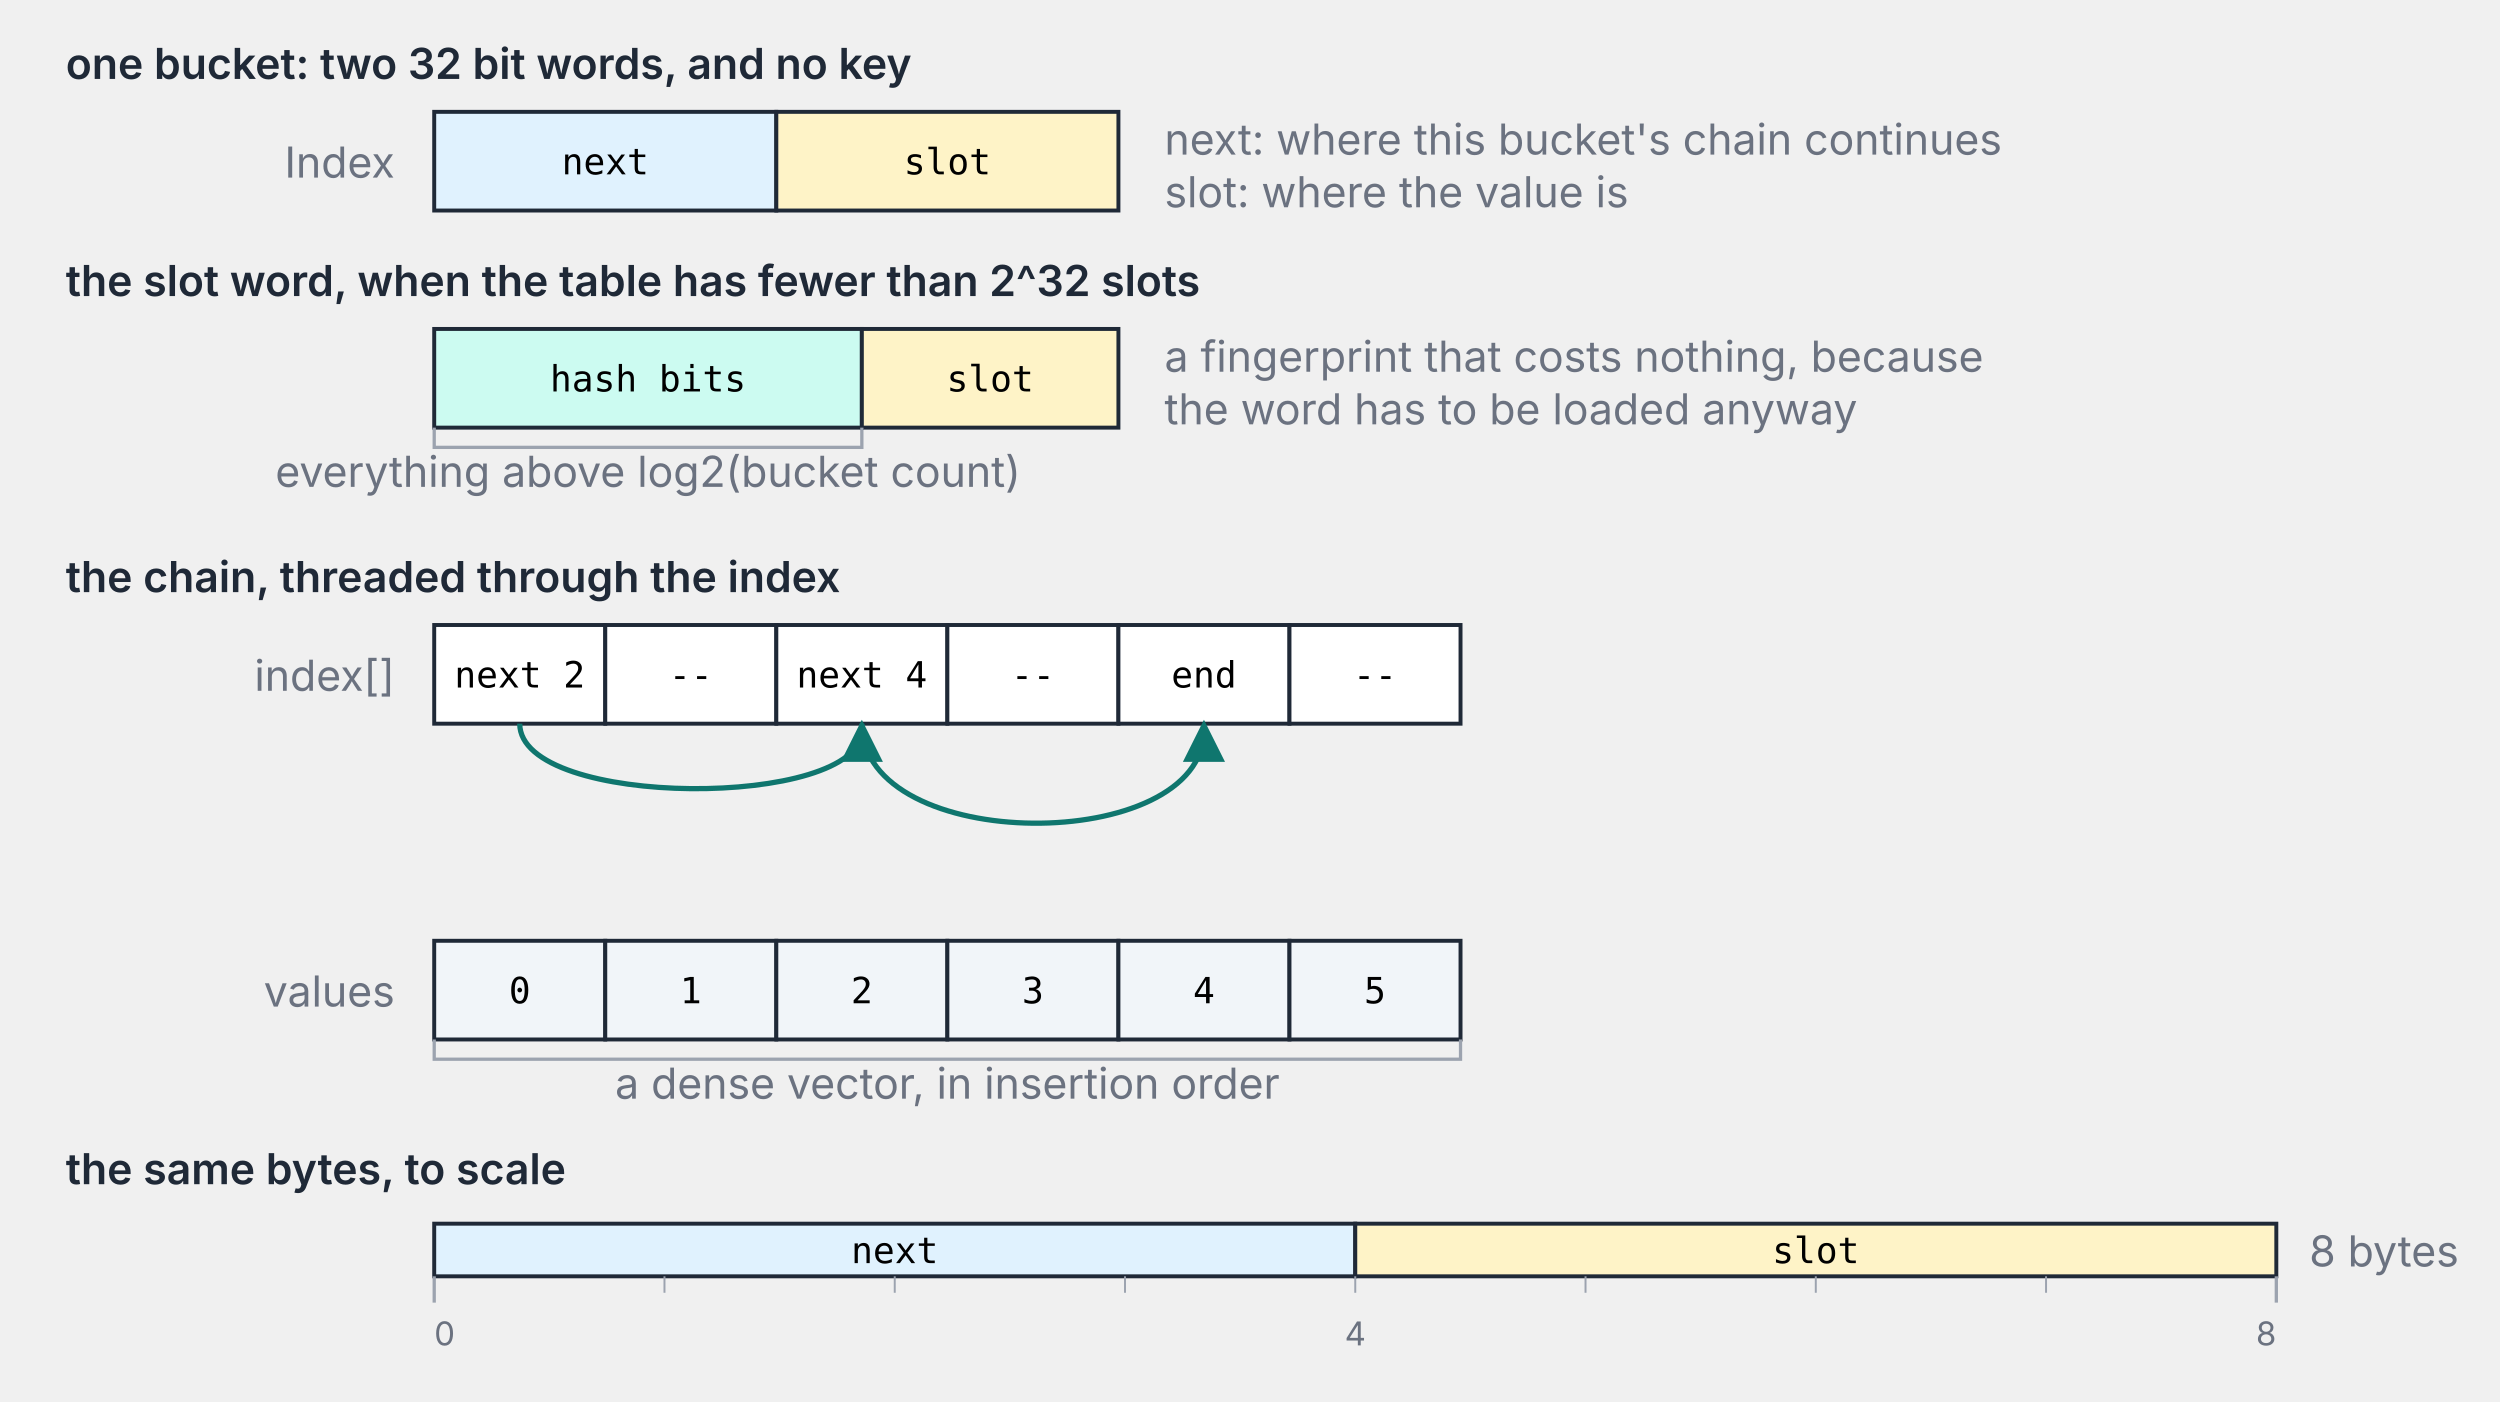
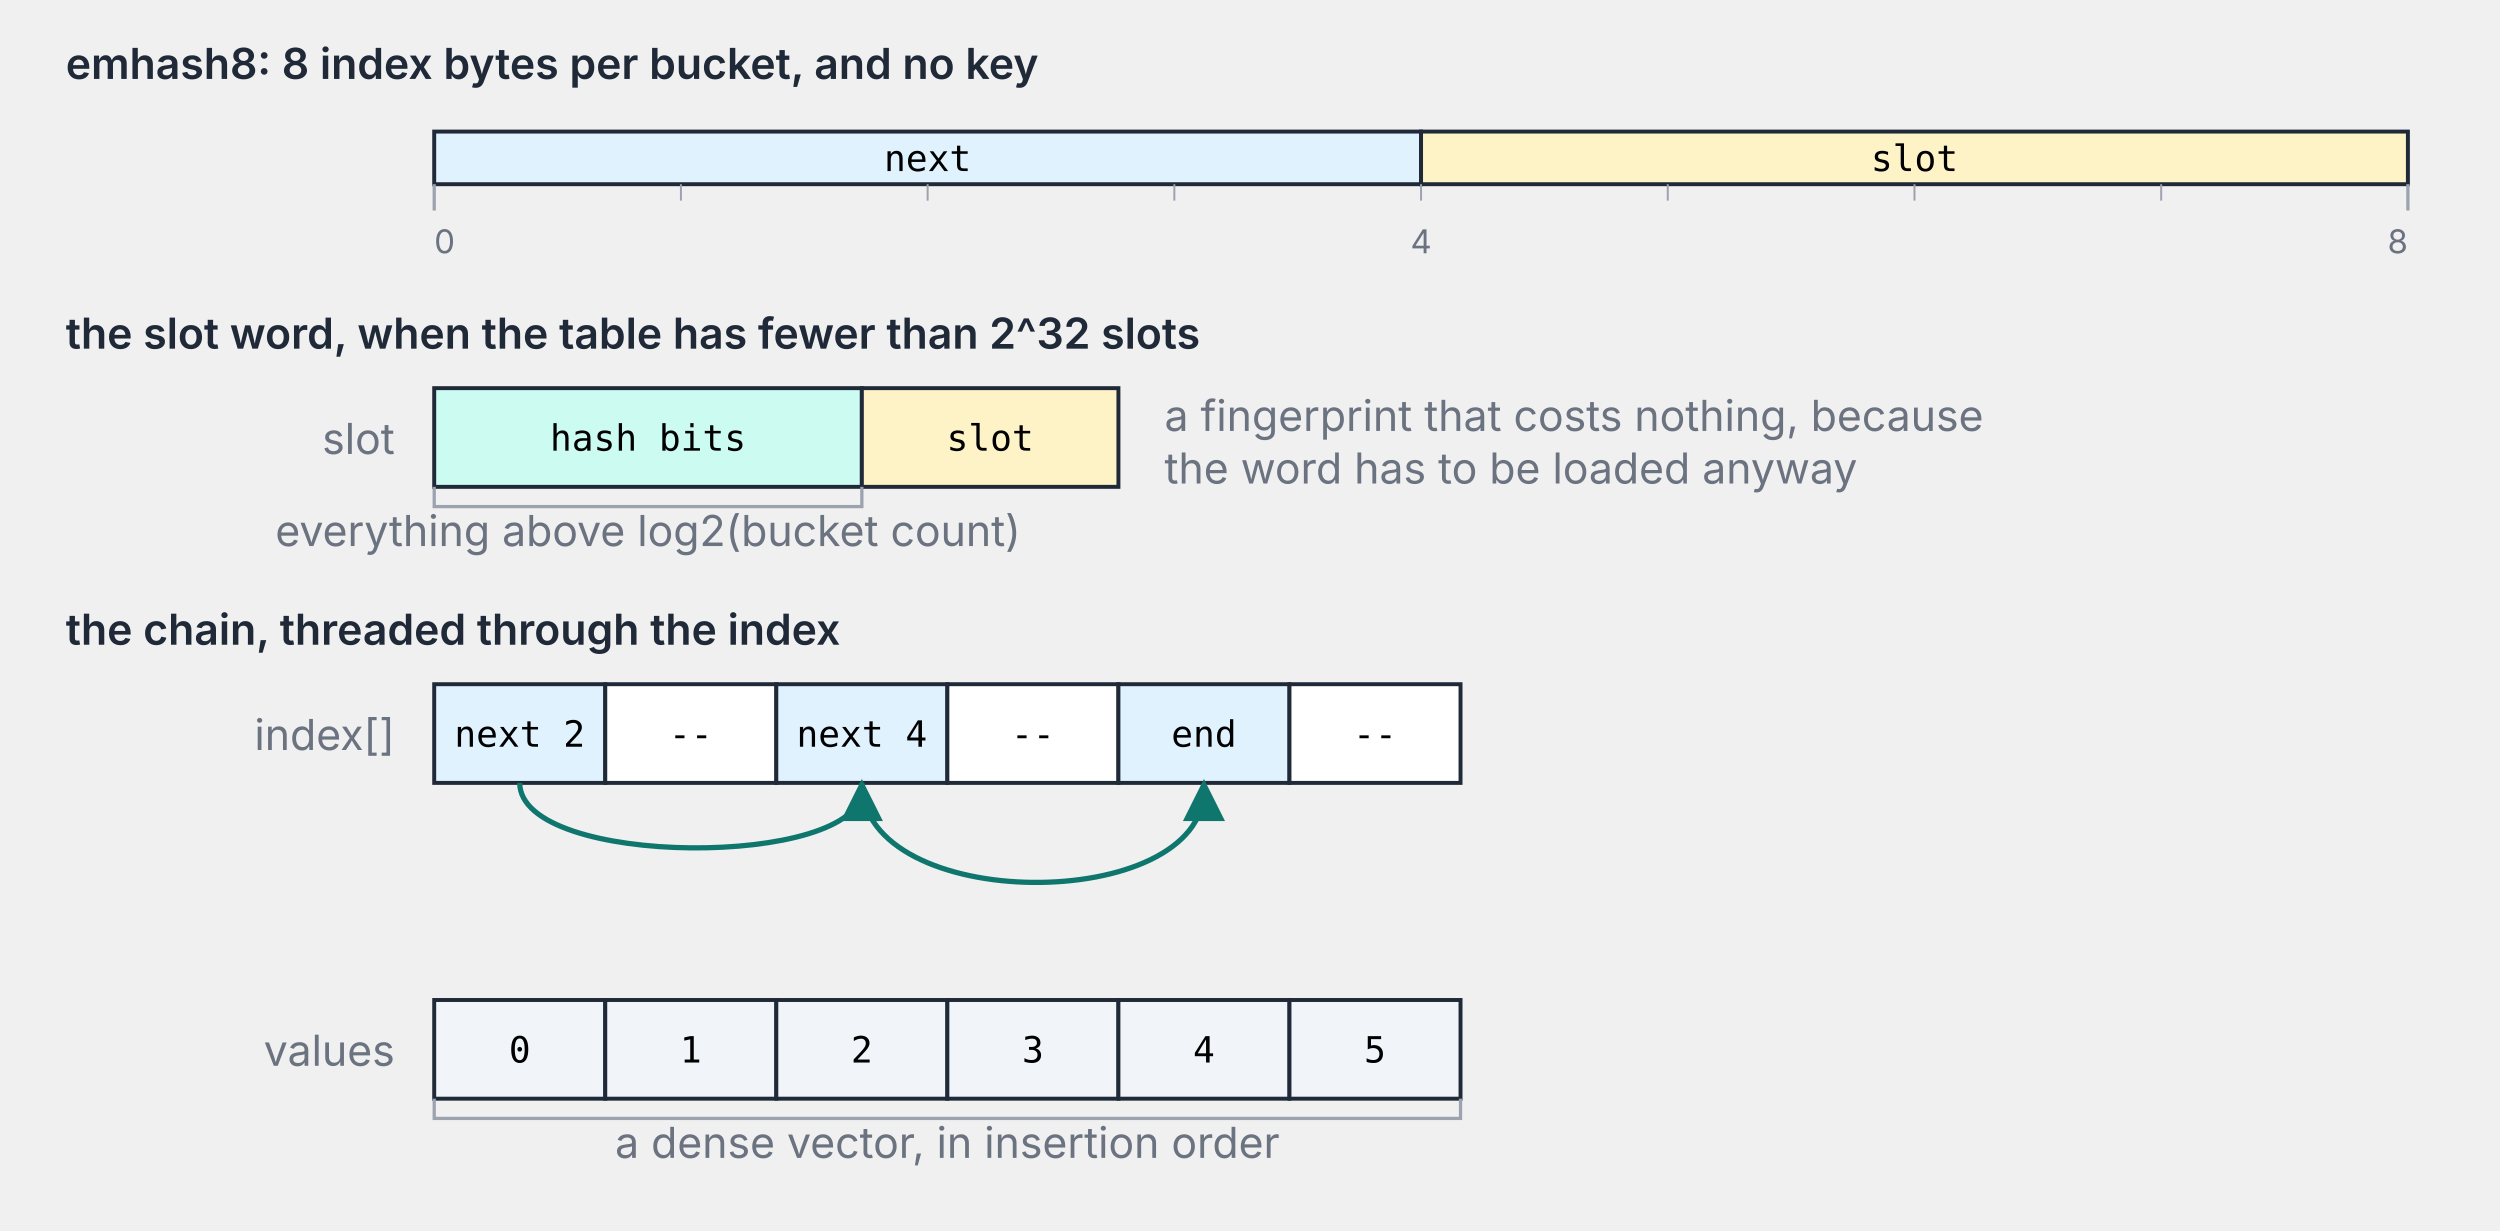
- <svg xmlns="http://www.w3.org/2000/svg" viewBox="0 0 760 426" font-family="Inter, system-ui, sans-serif" font-size="13">
+ <svg xmlns="http://www.w3.org/2000/svg" viewBox="0 0 760 374" font-family="Inter, system-ui, sans-serif" font-size="13">
  <style>
    .mono{font-family:ui-monospace,Menlo,Consolas,monospace;font-size:11px}
    .muted{fill:#6b7280}
    .lbl{fill:#1f2937;font-size:12px}
    .hd{fill:#1f2937;font-weight:600}
    .cell{fill:#fff;stroke:#1f2937;stroke-width:1.2}
    .fp{fill:#ccfbf1}
    .dist{fill:#e0f2fe}
    .idx{fill:#fef3c7}
    .ovf{fill:#ede9fe}
    .payload{fill:#f1f5f9}
    .sent{fill:url(#hatch);stroke:#9ca3af;stroke-width:1.2}
    .arrow{stroke:#0f766e;stroke-width:1.6;fill:none;marker-end:url(#head)}
    .thin{stroke:#9ca3af;stroke-width:1;fill:none}
  </style>
  <defs>
    <pattern id="hatch" width="6" height="6" patternUnits="userSpaceOnUse" patternTransform="rotate(45)">
      <line x1="0" y1="0" x2="0" y2="6" stroke="#d1d5db" stroke-width="2" />
    </pattern>
    <marker id="head" markerWidth="8" markerHeight="8" refX="6" refY="4" orient="auto">
      <path d="M0,0 L8,4 L0,8 z" fill="#0f766e" />
    </marker>
  </defs>
-   <text x="20" y="24" class="hd" text-anchor="start">one bucket: two 32 bit words, and no key</text>
-   <rect x="132" y="34" width="104" height="30" class="cell dist" />
-   <text x="184" y="53" class="mono" text-anchor="middle" font-size="11">next</text>
-   <rect x="236" y="34" width="104" height="30" class="cell idx" />
-   <text x="288" y="53" class="mono" text-anchor="middle" font-size="11">slot</text>
-   <text x="120" y="54" class="muted" text-anchor="end">Index</text>
-   <text x="354" y="47" class="muted" text-anchor="start">next: where this bucket's chain continues</text>
-   <text x="354" y="63" class="muted" text-anchor="start">slot: where the value is</text>
-   <text x="20" y="90" class="hd" text-anchor="start">the slot word, when the table has fewer than 2^32 slots</text>
-   <rect x="132" y="100" width="130" height="30" class="cell fp" />
-   <text x="197" y="119" class="mono" text-anchor="middle" font-size="11">hash bits</text>
-   <rect x="262" y="100" width="78" height="30" class="cell idx" />
-   <text x="301" y="119" class="mono" text-anchor="middle" font-size="11">slot</text>
-   <path d="M132,130 L132,136 L262,136 L262,130" class="thin" />
-   <text x="197" y="148" class="muted" text-anchor="middle">everything above log2(bucket count)</text>
-   <text x="354" y="113" class="muted" text-anchor="start">a fingerprint that costs nothing, because</text>
-   <text x="354" y="129" class="muted" text-anchor="start">the word has to be loaded anyway</text>
-   <text x="20" y="180" class="hd" text-anchor="start">the chain, threaded through the index</text>
-   <rect x="132" y="190" width="52" height="30" class="cell " />
-   <text x="158" y="209" class="mono" text-anchor="middle" font-size="11">next 2</text>
-   <rect x="184" y="190" width="52" height="30" class="cell " />
-   <text x="210" y="209" class="mono" text-anchor="middle" font-size="11">--</text>
-   <rect x="236" y="190" width="52" height="30" class="cell " />
-   <text x="262" y="209" class="mono" text-anchor="middle" font-size="11">next 4</text>
-   <rect x="288" y="190" width="52" height="30" class="cell " />
-   <text x="314" y="209" class="mono" text-anchor="middle" font-size="11">--</text>
-   <rect x="340" y="190" width="52" height="30" class="cell " />
-   <text x="366" y="209" class="mono" text-anchor="middle" font-size="11">end</text>
-   <rect x="392" y="190" width="52" height="30" class="cell " />
-   <text x="418" y="209" class="mono" text-anchor="middle" font-size="11">--</text>
-   <text x="120" y="210" class="muted" text-anchor="end">index[]</text>
-   <path d="M158,220 C158,246 262,246 262,222" class="arrow" />
-   <path d="M262,220 C262,260 366,260 366,222" class="arrow" />
-   <rect x="132" y="286" width="52" height="30" class="cell payload" />
-   <text x="158" y="305" class="mono" text-anchor="middle" font-size="11">0</text>
-   <rect x="184" y="286" width="52" height="30" class="cell payload" />
-   <text x="210" y="305" class="mono" text-anchor="middle" font-size="11">1</text>
-   <rect x="236" y="286" width="52" height="30" class="cell payload" />
-   <text x="262" y="305" class="mono" text-anchor="middle" font-size="11">2</text>
-   <rect x="288" y="286" width="52" height="30" class="cell payload" />
-   <text x="314" y="305" class="mono" text-anchor="middle" font-size="11">3</text>
-   <rect x="340" y="286" width="52" height="30" class="cell payload" />
-   <text x="366" y="305" class="mono" text-anchor="middle" font-size="11">4</text>
-   <rect x="392" y="286" width="52" height="30" class="cell payload" />
-   <text x="418" y="305" class="mono" text-anchor="middle" font-size="11">5</text>
-   <text x="120" y="306" class="muted" text-anchor="end">values</text>
-   <path d="M132,316 L132,322 L444,322 L444,316" class="thin" />
-   <text x="288" y="334" class="muted" text-anchor="middle">a dense vector, in insertion order</text>
-   <text x="20" y="360" class="hd" text-anchor="start">the same bytes, to scale</text>
-   <rect x="132.0" y="372" width="280.0" height="16" class="cell dist" />
-   <text x="272.0" y="384" class="mono" text-anchor="middle" font-size="9">next</text>
-   <rect x="412.0" y="372" width="280.0" height="16" class="cell idx" />
-   <text x="552.0" y="384" class="mono" text-anchor="middle" font-size="9">slot</text>
-   <line x1="132.0" y1="388" x2="132.0" y2="396" stroke="#9ca3af" stroke-width="1" />
-   <line x1="202.0" y1="388" x2="202.0" y2="393" stroke="#9ca3af" stroke-width="0.6" />
-   <line x1="272.0" y1="388" x2="272.0" y2="393" stroke="#9ca3af" stroke-width="0.6" />
-   <line x1="342.0" y1="388" x2="342.0" y2="393" stroke="#9ca3af" stroke-width="0.6" />
-   <line x1="412.0" y1="388" x2="412.0" y2="393" stroke="#9ca3af" stroke-width="0.6" />
-   <line x1="482.0" y1="388" x2="482.0" y2="393" stroke="#9ca3af" stroke-width="0.6" />
-   <line x1="552.0" y1="388" x2="552.0" y2="393" stroke="#9ca3af" stroke-width="0.6" />
-   <line x1="622.0" y1="388" x2="622.0" y2="393" stroke="#9ca3af" stroke-width="0.6" />
-   <line x1="692.0" y1="388" x2="692.0" y2="396" stroke="#9ca3af" stroke-width="1" />
-   <text x="132.0" y="409" class="muted" text-anchor="start" font-size="10">0</text>
-   <text x="412.0" y="409" class="muted" text-anchor="middle" font-size="10">4</text>
-   <text x="692.0" y="409" class="muted" text-anchor="end" font-size="10">8</text>
-   <text x="702" y="385" class="muted" text-anchor="start">8 bytes</text>
+   <text x="20" y="24" class="hd" text-anchor="start">emhash8: 8 index bytes per bucket, and no key</text>
+   <rect x="132.0" y="40" width="300.0" height="16" class="cell dist" />
+   <text x="282.0" y="52" class="mono" text-anchor="middle" font-size="9">next</text>
+   <rect x="432.0" y="40" width="300.0" height="16" class="cell idx" />
+   <text x="582.0" y="52" class="mono" text-anchor="middle" font-size="9">slot</text>
+   <line x1="132.0" y1="56" x2="132.0" y2="64" stroke="#9ca3af" stroke-width="1" />
+   <line x1="207.0" y1="56" x2="207.0" y2="61" stroke="#9ca3af" stroke-width="0.6" />
+   <line x1="282.0" y1="56" x2="282.0" y2="61" stroke="#9ca3af" stroke-width="0.6" />
+   <line x1="357.0" y1="56" x2="357.0" y2="61" stroke="#9ca3af" stroke-width="0.6" />
+   <line x1="432.0" y1="56" x2="432.0" y2="61" stroke="#9ca3af" stroke-width="0.6" />
+   <line x1="507.0" y1="56" x2="507.0" y2="61" stroke="#9ca3af" stroke-width="0.6" />
+   <line x1="582.0" y1="56" x2="582.0" y2="61" stroke="#9ca3af" stroke-width="0.6" />
+   <line x1="657.0" y1="56" x2="657.0" y2="61" stroke="#9ca3af" stroke-width="0.6" />
+   <line x1="732.0" y1="56" x2="732.0" y2="64" stroke="#9ca3af" stroke-width="1" />
+   <text x="132.0" y="77" class="muted" text-anchor="start" font-size="10">0</text>
+   <text x="432.0" y="77" class="muted" text-anchor="middle" font-size="10">4</text>
+   <text x="732.0" y="77" class="muted" text-anchor="end" font-size="10">8</text>
+   <text x="20" y="106" class="hd" text-anchor="start">the slot word, when the table has fewer than 2^32 slots</text>
+   <rect x="132" y="118" width="130" height="30" class="cell fp" />
+   <text x="197" y="137" class="mono" text-anchor="middle" font-size="11">hash bits</text>
+   <rect x="262" y="118" width="78" height="30" class="cell idx" />
+   <text x="301" y="137" class="mono" text-anchor="middle" font-size="11">slot</text>
+   <text x="120" y="138" class="muted" text-anchor="end">slot</text>
+   <path d="M132,148 L132,154 L262,154 L262,148" class="thin" />
+   <text x="197" y="166" class="muted" text-anchor="middle">everything above log2(bucket count)</text>
+   <text x="354" y="131" class="muted" text-anchor="start">a fingerprint that costs nothing, because</text>
+   <text x="354" y="147" class="muted" text-anchor="start">the word has to be loaded anyway</text>
+   <text x="20" y="196" class="hd" text-anchor="start">the chain, threaded through the index</text>
+   <rect x="132" y="208" width="52" height="30" class="cell dist" />
+   <text x="158" y="227" class="mono" text-anchor="middle" font-size="11">next 2</text>
+   <rect x="184" y="208" width="52" height="30" class="cell " />
+   <text x="210" y="227" class="mono" text-anchor="middle" font-size="11">--</text>
+   <rect x="236" y="208" width="52" height="30" class="cell dist" />
+   <text x="262" y="227" class="mono" text-anchor="middle" font-size="11">next 4</text>
+   <rect x="288" y="208" width="52" height="30" class="cell " />
+   <text x="314" y="227" class="mono" text-anchor="middle" font-size="11">--</text>
+   <rect x="340" y="208" width="52" height="30" class="cell dist" />
+   <text x="366" y="227" class="mono" text-anchor="middle" font-size="11">end</text>
+   <rect x="392" y="208" width="52" height="30" class="cell " />
+   <text x="418" y="227" class="mono" text-anchor="middle" font-size="11">--</text>
+   <text x="120" y="228" class="muted" text-anchor="end">index[]</text>
+   <path d="M158,238 C158,264 262,264 262,240" class="arrow" />
+   <path d="M262,238 C262,278 366,278 366,240" class="arrow" />
+   <rect x="132" y="304" width="52" height="30" class="cell payload" />
+   <text x="158" y="323" class="mono" text-anchor="middle" font-size="11">0</text>
+   <rect x="184" y="304" width="52" height="30" class="cell payload" />
+   <text x="210" y="323" class="mono" text-anchor="middle" font-size="11">1</text>
+   <rect x="236" y="304" width="52" height="30" class="cell payload" />
+   <text x="262" y="323" class="mono" text-anchor="middle" font-size="11">2</text>
+   <rect x="288" y="304" width="52" height="30" class="cell payload" />
+   <text x="314" y="323" class="mono" text-anchor="middle" font-size="11">3</text>
+   <rect x="340" y="304" width="52" height="30" class="cell payload" />
+   <text x="366" y="323" class="mono" text-anchor="middle" font-size="11">4</text>
+   <rect x="392" y="304" width="52" height="30" class="cell payload" />
+   <text x="418" y="323" class="mono" text-anchor="middle" font-size="11">5</text>
+   <text x="120" y="324" class="muted" text-anchor="end">values</text>
+   <path d="M132,334 L132,340 L444,340 L444,334" class="thin" />
+   <text x="288" y="352" class="muted" text-anchor="middle">a dense vector, in insertion order</text>
</svg>
